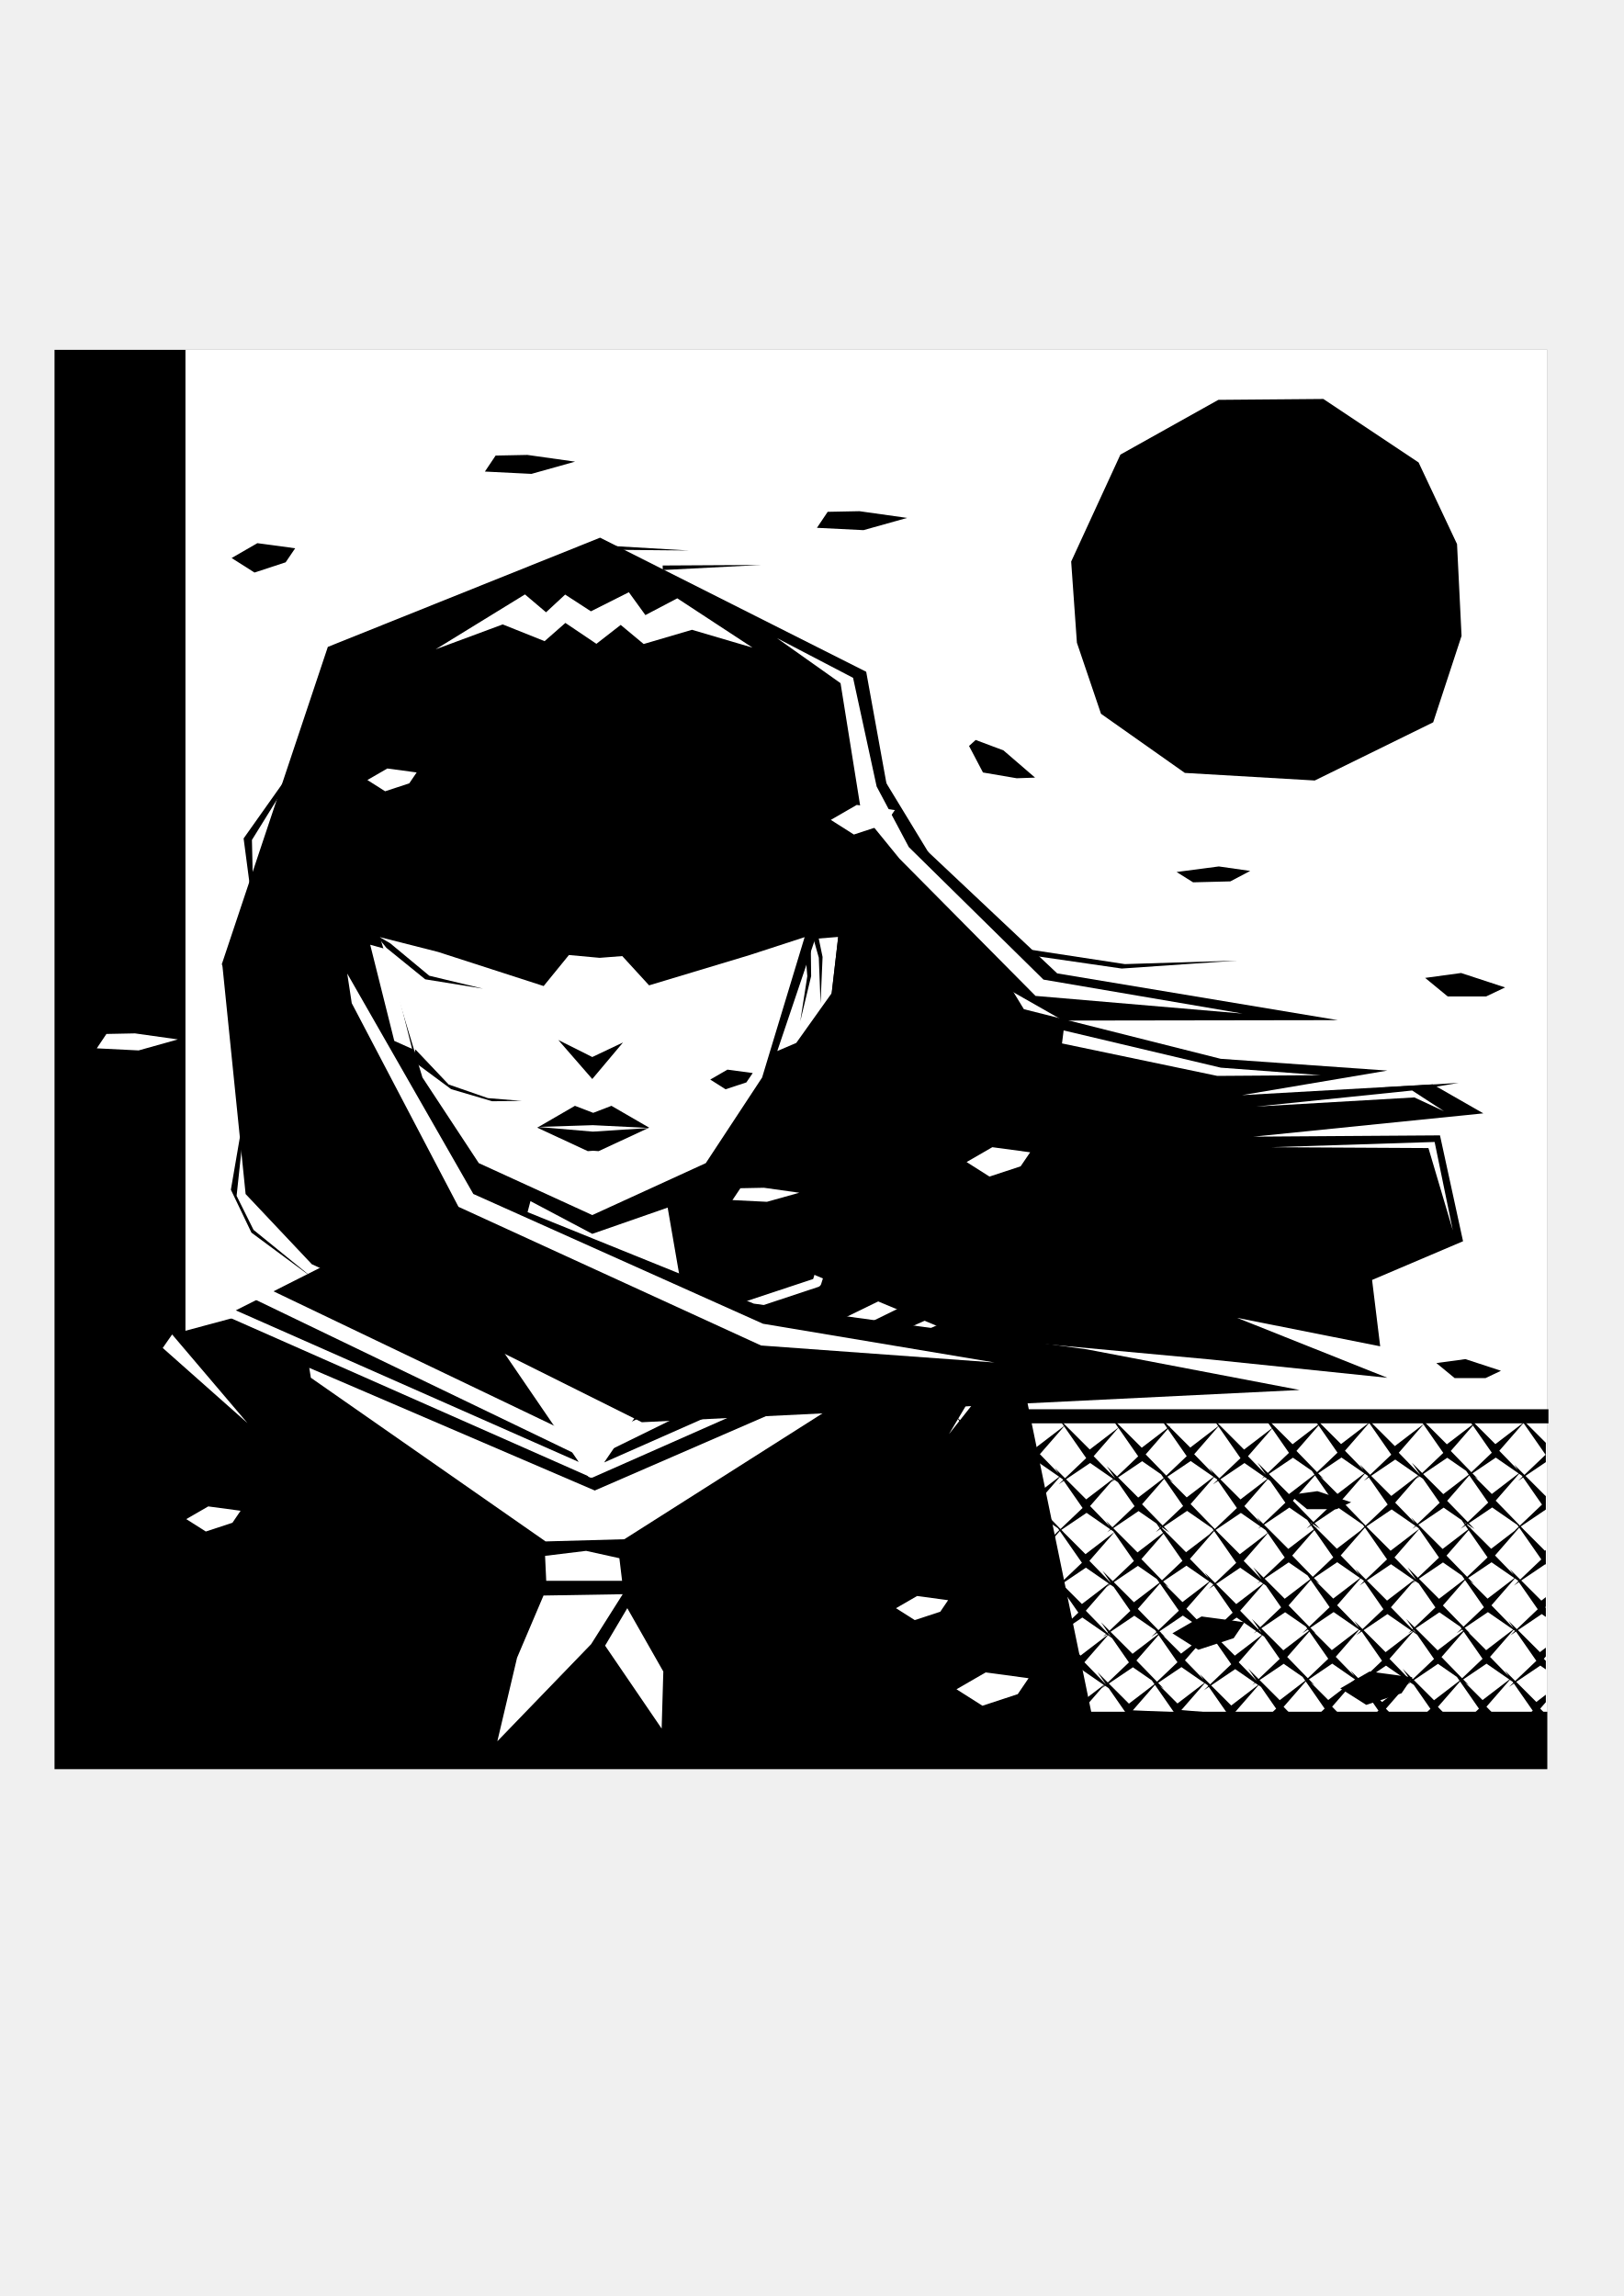
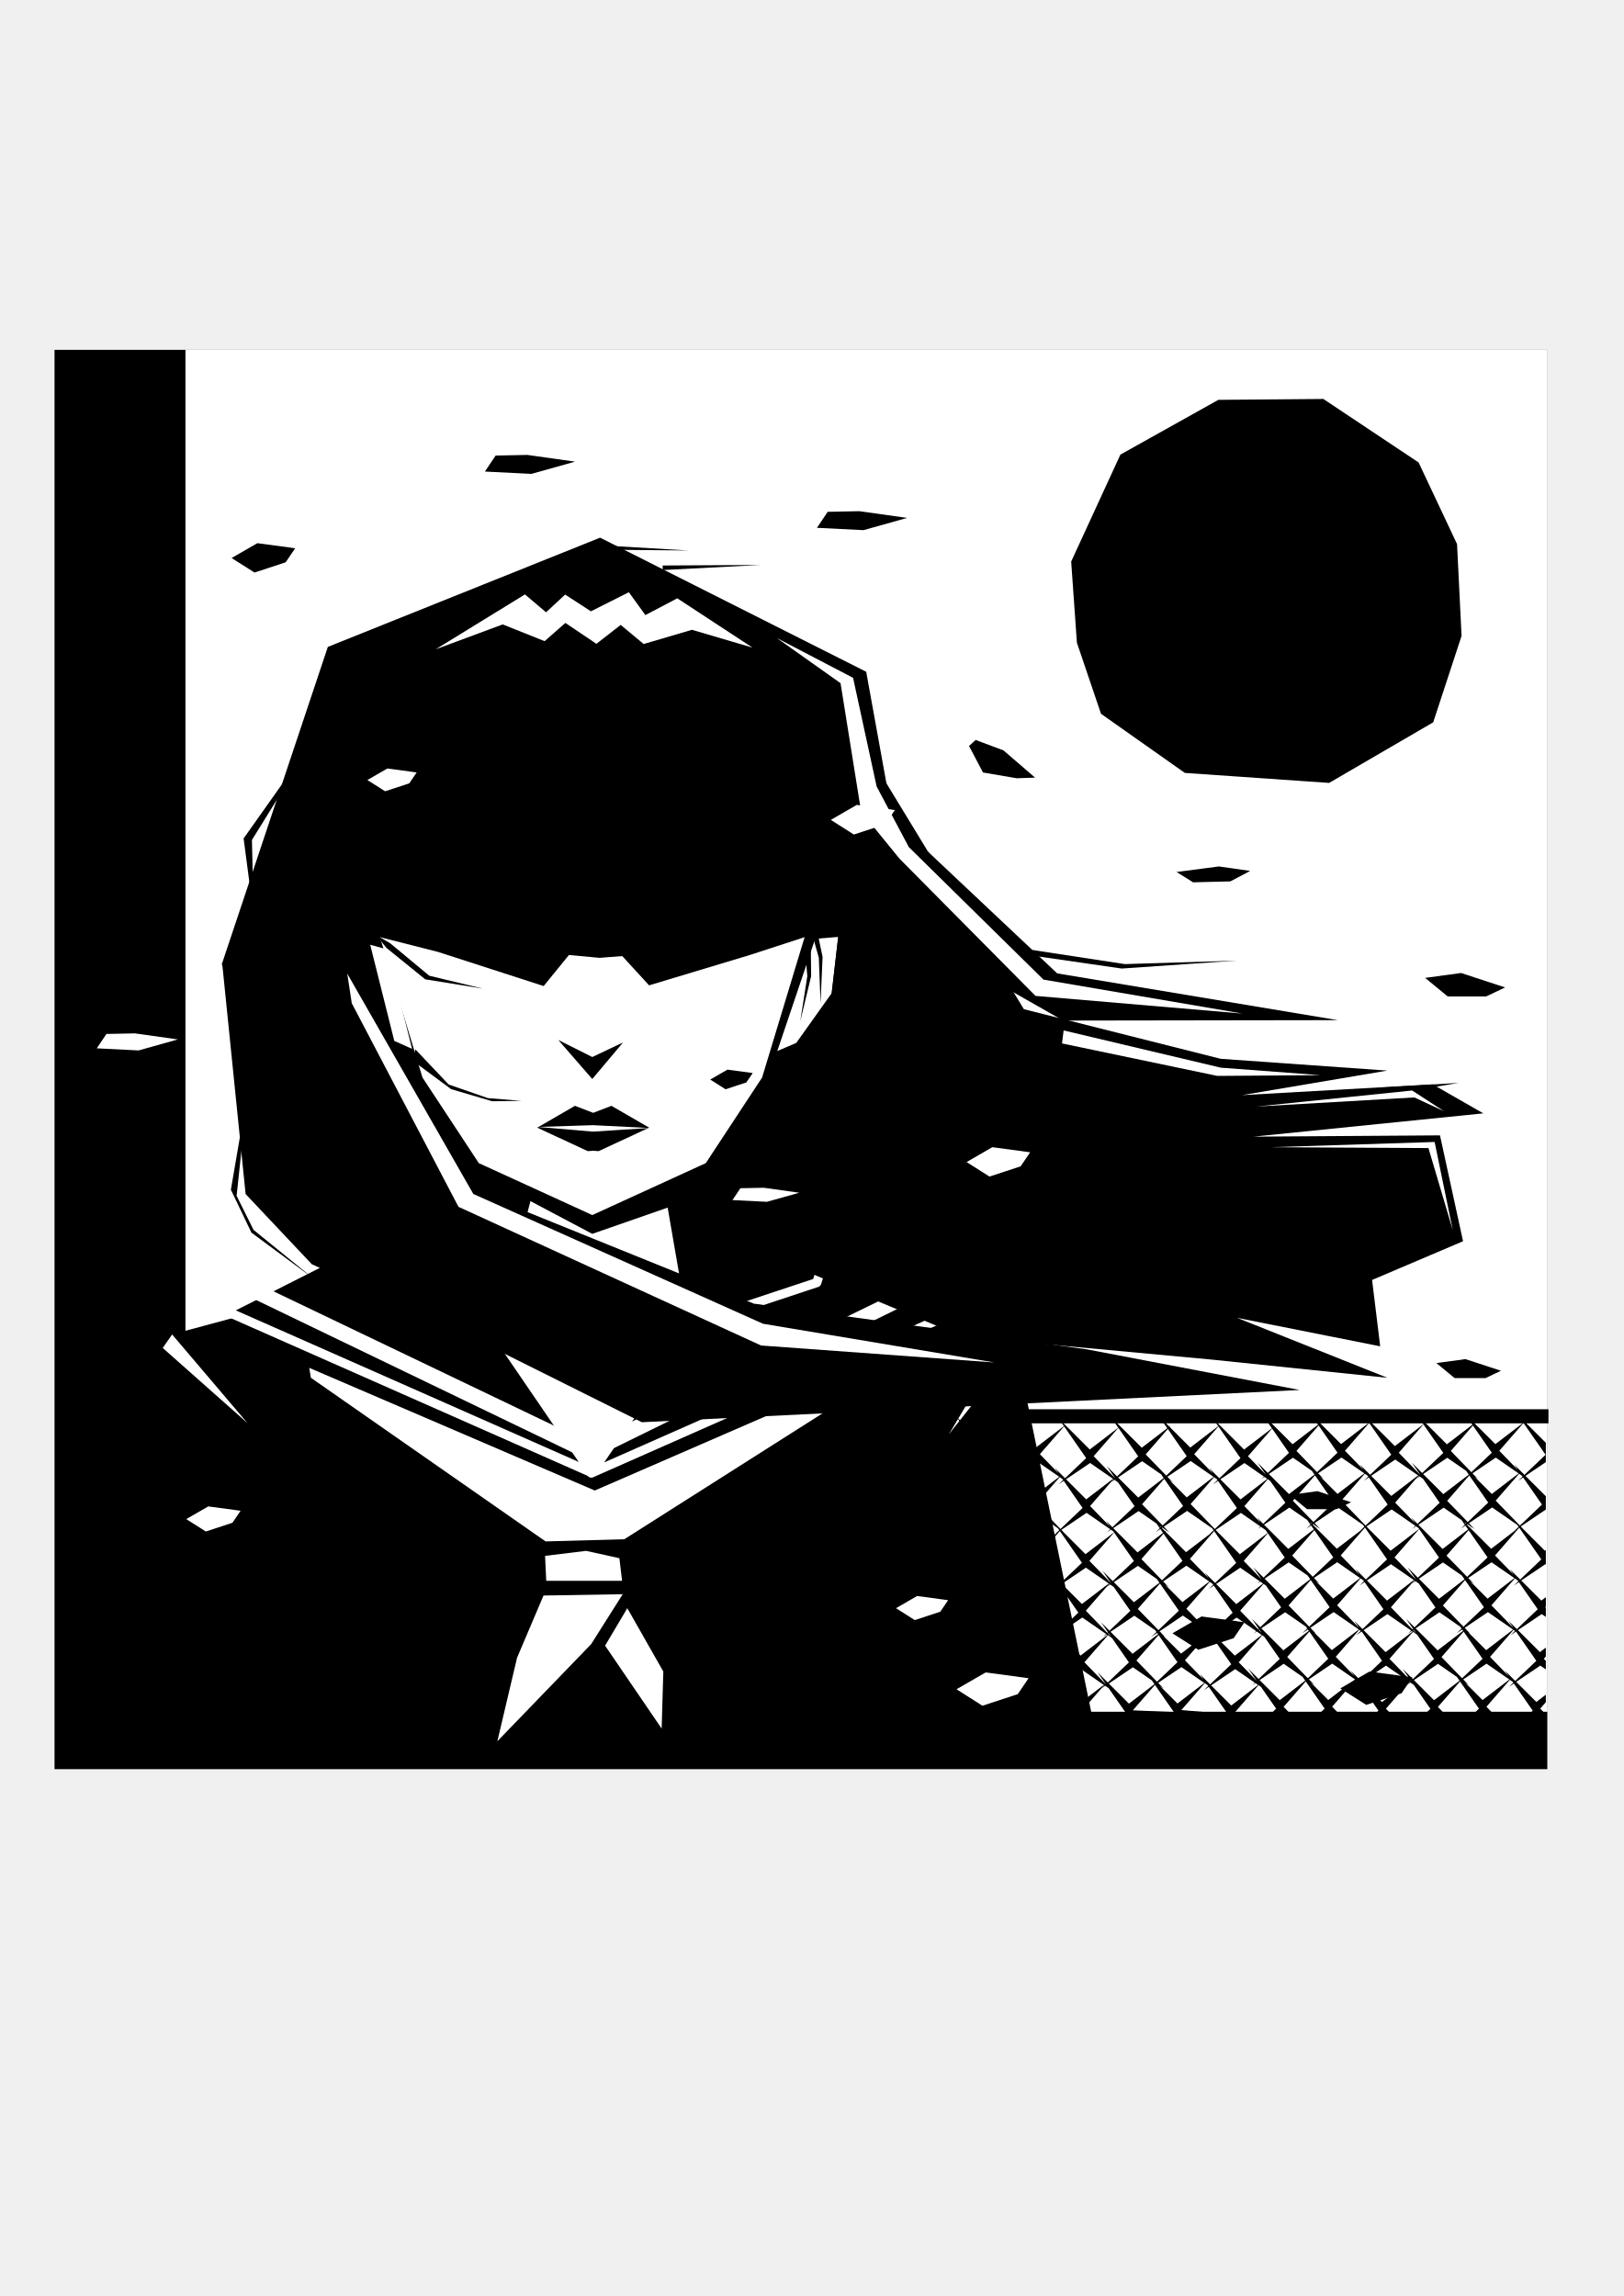
<svg xmlns="http://www.w3.org/2000/svg" width="210mm" height="297mm" viewBox="0 0 210 297" version="1.1" id="svg1">
  <defs id="defs1">
    </defs>
  <g id="layer1">
    <rect style="fill:#000000;stroke-width:0.464;stroke-linecap:round;stroke-linejoin:round" id="rect1-9" width="193.067" height="183.597" x="7.053" y="45.253" />
    <rect style="fill:#ffffff;stroke-width:0.434;stroke-linecap:round;stroke-linejoin:round" id="rect1" width="176.166" height="176.166" x="23.984" y="45.257" />
    <path id="path1" style="fill:#000000;stroke-width:0.277;stroke-linecap:round;stroke-linejoin:round" d="m 42.4,83.68 -13.718,41.061 12.62,21.458 7.198,19.34 -26.364,7.102 -11.425,55.395 65.891,0.014 65.891,-0.014 -11.425,-55.395 -25.119,-6.803 11.874,-46.98 -5.794,-31.961 -34.416,-17.346 z m 6.739,37.545 7.518,1.913 13.655,4.413 3.269,-4.014 3.976,0.364 2.924,-0.227 3.468,3.786 12.969,-3.906 7.147,-2.329 -5.498,18.157 -7.285,11.075 -14.678,6.719 -14.678,-6.719 -7.287,-11.075 z m 19.467,34.146 7.996,4.235 9.749,-3.396 2.943,17.026 -12.692,16.851 -12.692,-16.851 z m 3.599,-20.844 4.397,5.049 3.974,-4.728 -3.974,1.884 z" />
    <path style="fill:#ffffff;stroke-width:0.543;stroke-linecap:round;stroke-linejoin:round" d="m 115.883,208.028 2.728,-1.575 4.012,0.541 -1.011,1.488 -3.303,1.086 z" id="path8-7-0-8" />
    <path style="fill:#000000;stroke-width:0.751;stroke-linecap:round;stroke-linejoin:round" d="m 151.632,211.277 3.773,-2.179 5.549,0.749 -1.398,2.059 -4.568,1.502 z" id="path8-7-0-8-4" />
    <path style="fill:#ffffff;stroke-width:0.566;stroke-linecap:round;stroke-linejoin:round" d="m 24.091,196.504 2.843,-1.642 4.182,0.564 -1.054,1.551 -3.442,1.132 z" id="path8-7-0-8-2" />
    <path style="fill:#000000;fill-opacity:1;stroke-width:0.464;stroke-linecap:round;stroke-linejoin:round" d="m 74.359,143.044 -4.877,2.826 6.541,3.037 0.698,-0.051 0.698,0.051 6.541,-3.037 -4.879,-2.826 -2.36,0.908 z" id="path4" />
    <path style="fill:#ffffff;fill-opacity:1;stroke-width:0.464;stroke-linecap:round;stroke-linejoin:round" d="m 69.592,145.775 7.089,-0.228 7.284,0.362 -7.285,0.473 z" id="path6" />
    <path style="fill:#000000;fill-opacity:1;stroke:#ffffff;stroke-width:1.18;stroke-linecap:round;stroke-linejoin:round;stroke-dasharray:none" d="m 45.841,161.082 -16.719,8.457 47.379,20.948 -13.221,-19.356 -15.939,-5.283 z" id="path11" />
    <path style="fill:#000000;fill-opacity:1;stroke:#ffffff;stroke-width:1.18;stroke-linecap:round;stroke-linejoin:round;stroke-dasharray:none" d="m 107.141,161.146 16.719,8.457 -47.379,20.948 13.221,-19.356 15.939,-5.283 z" id="path11-3" />
    <path style="fill:#ffffff;fill-opacity:1;stroke:none;stroke-width:1.18;stroke-linecap:round;stroke-linejoin:round;stroke-dasharray:none" d="m 119.621,167.57 -40.34,19.809 2.235,-3.386 35.71,-17.426 z" id="path13" />
    <path style="fill:#ffffff;fill-opacity:1;stroke:none;stroke-width:1.207;stroke-linecap:round;stroke-linejoin:round;stroke-dasharray:none" d="m 32.771,167.994 41.658,20.082 -2.308,-3.433 -36.876,-17.667 z" id="path13-7" />
    <path style="fill:#ffffff;fill-opacity:1;stroke:none;stroke-width:1.18;stroke-linecap:round;stroke-linejoin:round;stroke-dasharray:none" d="m 111.285,179.708 -30.538,19.4 -10.185,0.283 -30.356,-21.171 -0.209,-1.28 36.928,15.866 34.574,-15.024 z" id="path14" />
    <path style="fill:#ffffff;fill-opacity:1;stroke:none;stroke-width:1.373;stroke-linecap:round;stroke-linejoin:round;stroke-dasharray:none" d="m 75.804,200.613 4.303,0.95 0.351,2.925 h -9.812 l -0.15,-3.228 z" id="path15" />
    <path style="fill:#ffffff;fill-opacity:1;stroke:none;stroke-width:1.18;stroke-linecap:round;stroke-linejoin:round;stroke-dasharray:none" d="m 80.539,206.219 -4.088,6.465 -12.127,12.556 2.548,-10.797 3.423,-8.053 z" id="path16" />
    <path style="fill:#ffffff;fill-opacity:1;stroke:none;stroke-width:1.18;stroke-linecap:round;stroke-linejoin:round;stroke-dasharray:none" d="m 81.132,208.027 -2.872,4.847 7.313,10.725 0.217,-7.377 z" id="path17" />
    <path style="fill:#ffffff;fill-opacity:1;stroke:none;stroke-width:1.18;stroke-linecap:round;stroke-linejoin:round;stroke-dasharray:none" d="m 130.392,172.672 -7.659,12.841 8.617,-10.887 -0.031,-1.798 z" id="path18" />
    <path style="fill:#ffffff;fill-opacity:1;stroke:none;stroke-width:1.18;stroke-linecap:round;stroke-linejoin:round;stroke-dasharray:none" d="m 22.262,172.62 9.741,11.461 -10.957,-9.716 z" id="path19" />
    <path style="fill:#ffffff;fill-opacity:1;stroke:none;stroke-width:0.635;stroke-linecap:round;stroke-linejoin:round;stroke-dasharray:none" d="m 97.323,83.773 -7.828,-2.305 -6.248,1.839 -2.969,-2.472 -3.142,2.446 -4.012,-2.703 -2.691,2.361 -5.414,-2.168 -8.669,3.218 11.546,-7.097 2.726,2.311 2.471,-2.291 3.333,2.165 4.906,-2.468 2.14,2.956 4.124,-2.17 z" id="path20" />
    <path style="fill:#ffffff;fill-opacity:1;stroke:none;stroke-width:1.18;stroke-linecap:round;stroke-linejoin:round;stroke-dasharray:none" d="m 105.43,121.439 2.971,-0.242 -0.818,7.248 -4.601,6.463 -2.452,1.049 z" id="path21" />
    <path style="fill:#ffffff;fill-opacity:1;stroke:none;stroke-width:0.902;stroke-linecap:round;stroke-linejoin:round;stroke-dasharray:none" d="m 50.062,122.813 -2.182,-0.605 3.114,12.437 2.304,1.032 z" id="path21-0" />
    <path style="fill:#000000;fill-opacity:1;stroke:none;stroke-width:1.104;stroke-linecap:round;stroke-linejoin:round;stroke-dasharray:none" d="m 28.74,124.663 10.347,14.699 27.919,16.936 30.484,12.333 43.077,5.913 27.521,5.258 -85.074,4.172 -20.777,-10.367 -21.906,-10.071 -8.565,-9.081 z" id="path23" />
    <path style="fill:#000000;fill-opacity:1;stroke:none;stroke-width:1.104;stroke-linecap:round;stroke-linejoin:round;stroke-dasharray:none" d="m 53.725,135.746 4.303,4.54 5.07,1.761 4.358,0.359 -3.801,0.047 -5.305,-1.563 -5.001,-3.706 z" id="path27" />
    <path style="fill:#000000;fill-opacity:1;stroke:none;stroke-width:1.104;stroke-linecap:round;stroke-linejoin:round;stroke-dasharray:none" d="m 50.47,122.022 5.052,4.194 6.955,1.672 -7.484,-1.209 -5.017,-4.069 -1.346,-1.667 z" id="path29" />
    <path style="fill:#000000;fill-opacity:1;stroke:none;stroke-width:1.104;stroke-linecap:round;stroke-linejoin:round;stroke-dasharray:none" d="m 31.739,144.032 -1.138,10.652 2.192,4.41 7.683,6.244 -7.957,-5.889 -2.659,-5.552 2.28,-13.293 z" id="path33" />
    <path style="fill:#000000;fill-opacity:1;stroke:none;stroke-width:1.104;stroke-linecap:round;stroke-linejoin:round;stroke-dasharray:none" d="m 38.732,98.732 -6.149,9.92 0.22,9.658 -1.296,-9.854 8.494,-11.994 z" id="path34" />
    <path style="fill:#000000;fill-opacity:1;stroke:none;stroke-width:1.104;stroke-linecap:round;stroke-linejoin:round;stroke-dasharray:none" d="m 126.498,121.814 18.981,2.897 14.483,-0.45 -14.889,1.025 -18.439,-2.672 z" id="path35" />
    <path style="fill:#000000;fill-opacity:1;stroke:none;stroke-width:1.104;stroke-linecap:round;stroke-linejoin:round;stroke-dasharray:none" d="m 56.402,117.755 3.44,1.818 -3.309,-2.039 z" id="path36" />
    <path style="fill:#000000;fill-opacity:1;stroke:none;stroke-width:1.104;stroke-linecap:round;stroke-linejoin:round;stroke-dasharray:none" d="m 60.591,118.504 2.414,2.119 -1.981,-2.075 z" id="path37" />
    <path style="fill:#000000;fill-opacity:1;stroke:none;stroke-width:1.104;stroke-linecap:round;stroke-linejoin:round;stroke-dasharray:none" d="M 76.982,70.497 89.072,71.208 77.893,71.103 Z" id="path38" />
    <path style="fill:#000000;fill-opacity:1;stroke:none;stroke-width:1.104;stroke-linecap:round;stroke-linejoin:round;stroke-dasharray:none" d="m 85.706,73.15 12.696,-0.071 -12.683,0.659 z" id="path39" />
    <path id="path2" style="fill:#000000;stroke-width:1.104;stroke-linecap:round;stroke-linejoin:round" d="m 169.382,182.734 1.086,1.562 -3.299,2.524 -4.064,-4.064 1.392,2.001 -3.597,2.752 -4.064,-4.064 0.722,1.038 -3.614,2.766 -2.674,-2.674 0.156,-0.179 -0.19,0.145 -1.356,-1.356 1.086,1.562 -3.299,2.524 -4.064,-4.064 1.025,1.474 -3.687,2.821 -4.064,-4.064 0.722,1.039 -3.614,2.765 -2.674,-2.674 0.156,-0.179 -0.19,0.145 -1.356,-1.356 1.086,1.562 -3.299,2.524 -4.064,-4.064 3.6,5.176 -2.733,2.601 -1.331,-1.331 1.087,1.563 -0.565,0.538 0.639,-0.432 2.44,3.507 -2.868,2.729 -0.819,-0.819 0.669,0.961 -0.525,0.5 0.593,-0.401 2.863,4.116 -2.733,2.601 -1.331,-1.331 1.087,1.563 -0.565,0.539 0.64,-0.432 2.439,3.507 -2.701,2.571 -1.082,-1.082 0.884,1.271 -0.643,0.612 0.727,-0.491 2.633,3.785 -2.733,2.601 -1.331,-1.331 1.087,1.563 -0.565,0.538 0.639,-0.432 2.44,3.507 10.389,-0.001 -3.145,-0.267 3.027,-3.478 0.363,0.251 0.085,0.122 -0.566,0.539 0.64,-0.432 2.272,3.265 h 3.548 l -2.412,-0.008 3.028,-3.478 0.054,0.037 -0.403,0.383 0.484,-0.327 0.442,0.306 2.147,3.086 10.292,-5.6e-4 -3.042,-0.259 3.028,-3.478 0.361,0.249 0.087,0.125 -0.565,0.538 0.639,-0.432 2.265,3.256 h 1.142 l 3.027,-3.478 0.312,0.216 1.963,2.823 -2.645,2.517 -0.8,-0.8 0.653,0.939 -0.751,0.714 0.849,-0.573 1.917,0.029 -1.721,-0.159 3.012,-2.035 2.939,2.035 -0.231,0.219 0.195,0.003 0.165,-0.112 0.081,0.115 0.369,0.006 -0.253,-0.253 3.012,-2.035 3.44,2.382 2.264,0.034 -1.76,-0.12 3.012,-2.035 3.071,2.127 -0.098,0.092 0.122,0.002 0.057,-0.038 0.057,0.04 0.26,0.004 -0.151,-0.156 0.199,-0.135 0.205,0.294 5.407,0.082 -0.185,0.176 0.259,-0.175 0.022,5.6e-4 -0.02,-0.002 0.588,-0.397 0.286,0.411 2.099,0.032 -1.747,-0.134 0.156,-0.179 -0.19,0.145 -0.409,-0.409 3.012,-2.035 3.503,2.426 -0.259,0.246 0.667,0.01 -0.211,-0.218 0.009,-0.01 0.039,-0.026 0.177,0.254 4.211,0.064 v -0.165 l -4.192,-0.286 3.012,-2.035 1.179,0.817 v -0.95 l -0.726,-0.748 0.726,-0.835 v -0.969 l -1.23,0.941 -2.6,-2.6 3.114,-2.104 0.716,0.496 v -1.106 l -0.263,-0.271 0.263,-0.302 v -1.145 l -0.766,0.587 -2.844,-2.844 3.077,-2.079 0.533,0.369 v -1.168 l -0.08,-0.082 0.08,-0.092 v -1.216 l -0.583,0.446 -2.6,-2.6 3.114,-2.104 0.069,0.048 v -1.883 l -0.12,0.092 -2.867,-2.867 0.038,0.027 -0.293,-0.302 3.242,-2.19 v -1.78 l -0.034,0.026 -2.6,-2.6 2.634,-1.78 v -2.496 l -3.635,-3.635 0.722,1.038 -3.614,2.766 -2.674,-2.674 0.156,-0.179 -0.19,0.145 -1.356,-1.356 1.086,1.562 -3.299,2.524 -4.064,-4.064 1.025,1.474 -3.687,2.821 -4.064,-4.064 0.722,1.039 -3.614,2.765 -2.674,-2.674 0.156,-0.179 -0.19,0.145 z m 26.336,41.591 h -0.013 l 0.046,0.047 z m -0.68,-0.01 -4.067,-0.061 3.823,0.293 z m -0.244,0.232 -0.102,0.096 0.139,-0.094 z m -5.922,-0.325 -0.854,-0.013 0.903,0.083 z m -6.357,-0.096 -0.253,-0.003 0.195,0.201 0.127,-0.097 z m -0.513,-0.008 -0.114,-0.002 -0.31,0.21 0.804,0.055 z m -0.424,0.208 -0.032,-0.002 -0.085,0.081 z m -0.032,-0.002 0.22,-0.21 -4.225,-0.063 z m -6.268,-0.308 -6.199,-0.093 0.155,0.155 0.19,-0.145 -0.156,0.179 5.568,0.429 0.504,-0.48 z m -0.441,0.524 -0.1,0.096 0.138,-0.093 z m -6.127,-0.623 -0.245,-0.003 -0.422,0.285 0.923,0.085 z m -0.668,0.282 -0.069,-0.007 -0.192,0.183 z m -0.069,-0.007 0.296,-0.282 -3.999,-0.06 z m -9.37,-2.729 -2.772,5.7e-4 2.947,0.25 z m -13.064,0.001 -3.339,5.8e-4 3.345,0.01 z m -6.886,5.8e-4 h -2.675 l 2.843,0.242 z m 38.43,-37.402 2.856,4.107 -2.734,2.601 -1.33,-1.331 0.495,0.712 -2.419,-2.491 z m 19.957,0.008 2.856,4.107 -2.733,2.601 -1.331,-1.331 0.494,0.71 -2.418,-2.489 z m -12.939,0.182 2.564,3.687 -2.733,2.601 -1.331,-1.331 1.025,1.474 -0.021,0.017 -2.698,-2.779 z m -13.562,0.141 2.446,3.517 -2.645,2.517 -2.664,-2.744 z m 19.957,0.008 2.446,3.517 -2.644,2.516 -2.664,-2.743 z m -52.871,0.104 2.856,4.107 -2.734,2.601 -1.33,-1.331 0.495,0.712 -2.419,-2.491 z m 19.957,0.008 2.856,4.107 -2.733,2.601 -1.331,-1.331 0.494,0.71 -2.418,-2.489 z m -12.939,0.182 2.564,3.687 -2.733,2.601 -1.331,-1.331 1.025,1.474 -0.021,0.017 -2.698,-2.779 z m 19.88,0.095 2.185,3.141 -2.733,2.601 -1.331,-1.331 1.087,1.563 -5.6e-4,5.8e-4 -2.325,-2.394 z m -33.443,0.046 2.446,3.517 -2.645,2.517 -2.664,-2.744 z m 19.957,0.008 2.446,3.517 -2.644,2.516 -2.664,-2.743 z m 22.461,3.696 2.957,2.048 -3.471,2.656 -2.252,-2.252 0.48,0.333 -0.728,-0.75 z m 19.957,0.008 2.958,2.048 -3.472,2.657 -2.25,-2.251 0.479,0.332 -0.728,-0.75 z m -26.233,0.014 2.445,1.694 0.339,0.487 -3.298,2.524 -2.6,-2.6 z m 19.957,0.008 2.447,1.695 0.338,0.486 -3.299,2.524 -2.6,-2.6 z m -6.726,0.232 2.957,2.048 -3.471,2.657 -2.6,-2.6 z m -46.414,0.181 2.957,2.048 -3.471,2.656 -2.252,-2.252 0.48,0.333 -0.728,-0.75 z m 19.957,0.008 2.958,2.048 -3.472,2.657 -2.25,-2.251 0.479,0.332 -0.728,-0.75 z m -26.233,0.014 2.445,1.694 0.339,0.487 -3.298,2.524 -2.6,-2.6 z m 19.957,0.008 2.447,1.695 0.338,0.486 -3.299,2.524 -2.6,-2.6 z m -6.726,0.232 2.957,2.048 -3.471,2.657 -2.6,-2.6 z m 19.957,0.007 2.528,1.752 -0.316,0.3 0.379,-0.256 0.365,0.253 -3.471,2.656 -2.6,-2.6 z m 15.562,1.38 0.363,0.251 0.085,0.122 -0.566,0.539 0.64,-0.432 2.44,3.507 -2.855,2.717 -3.133,-3.226 z m 19.957,0.007 0.361,0.249 0.086,0.125 -0.565,0.538 0.639,-0.433 2.44,3.507 -2.855,2.717 -3.133,-3.226 z m -12.835,0.062 0.051,0.073 -0.007,0.007 -0.06,-0.062 z m -13.557,0.151 2.44,3.507 -2.644,2.517 -2.664,-2.743 2.834,-3.257 z m 19.957,0.007 2.44,3.507 -2.645,2.517 -2.664,-2.744 2.836,-3.258 z m -6.567,0.034 0.054,0.037 -0.402,0.383 0.484,-0.327 0.442,0.306 2.153,3.096 -2.867,2.729 -0.819,-0.819 0.504,0.725 -2.575,-2.652 z m -46.414,0.183 0.363,0.251 0.085,0.122 -0.566,0.539 0.64,-0.432 2.44,3.507 -2.855,2.717 -3.133,-3.226 z m 19.957,0.007 0.361,0.249 0.087,0.125 -0.565,0.538 0.639,-0.433 2.44,3.507 -2.855,2.717 -3.133,-3.226 z m -12.835,0.062 0.051,0.073 -0.007,0.007 -0.06,-0.062 z m -13.557,0.151 2.44,3.507 -2.644,2.517 -2.664,-2.743 2.834,-3.257 z m 19.957,0.007 2.44,3.507 -2.645,2.517 -2.664,-2.744 2.836,-3.258 z m -6.567,0.034 0.054,0.037 -0.402,0.383 0.484,-0.327 0.442,0.306 2.153,3.096 -2.867,2.729 -0.819,-0.819 0.504,0.725 -2.575,-2.652 z m 19.957,0.007 0.311,0.215 1.964,2.824 -2.868,2.729 -0.819,-0.819 0.474,0.682 -2.09,-2.152 z m 9.066,3.648 3.249,2.25 0.175,0.251 -0.525,0.5 0.223,-0.151 -3.258,2.493 -2.674,-2.674 0.135,-0.155 0.391,0.27 -0.728,-0.75 z m 19.957,0.007 3.249,2.25 0.175,0.252 -0.525,0.5 0.227,-0.153 -3.261,2.495 -2.675,-2.674 0.135,-0.155 0.391,0.271 -0.728,-0.75 z m -26.233,0.015 2.316,1.604 0.429,0.616 -0.525,0.5 0.594,-0.401 0.349,0.502 -3.299,2.524 -3.134,-3.134 z m 19.957,0.008 2.317,1.604 0.428,0.615 -0.525,0.5 0.593,-0.401 0.349,0.502 -3.299,2.524 -3.134,-3.134 z m -6.725,0.231 3.071,2.127 -0.403,0.383 0.484,-0.327 0.312,0.216 0.086,0.124 -3.687,2.821 -2.867,-2.867 0.039,0.027 -0.293,-0.302 z m -46.414,0.182 3.249,2.25 0.175,0.251 -0.525,0.5 0.223,-0.151 -3.258,2.493 -2.674,-2.674 0.135,-0.155 0.391,0.27 -0.728,-0.75 z m 19.957,0.007 3.249,2.25 0.175,0.252 -0.525,0.5 0.227,-0.153 -3.261,2.495 -2.675,-2.674 0.135,-0.155 0.391,0.271 -0.728,-0.75 z m -26.233,0.015 2.316,1.604 0.429,0.616 -0.525,0.5 0.594,-0.401 0.349,0.502 -3.299,2.524 -3.134,-3.134 z m 19.957,0.008 2.317,1.604 0.428,0.615 -0.525,0.5 0.593,-0.401 0.349,0.502 -3.299,2.524 -3.134,-3.134 z m -6.725,0.231 3.071,2.127 -0.403,0.383 0.484,-0.327 0.312,0.216 0.086,0.124 -3.687,2.821 -2.867,-2.867 0.039,0.027 -0.293,-0.302 z m 19.957,0.008 2.528,1.751 -0.316,0.301 0.379,-0.256 0.607,0.421 0.261,0.375 -3.597,2.753 -2.867,-2.867 0.039,0.027 -0.293,-0.302 z m 8.928,1.152 0.28,0.194 -0.044,0.042 z m 19.959,0.009 0.278,0.193 -0.044,0.042 z m -19.533,0.286 0.511,0.354 -0.163,0.125 -0.426,-0.426 z m 19.956,0.008 0.511,0.354 -0.163,0.124 -0.426,-0.426 z m -59.84,0.14 0.28,0.194 -0.044,0.042 z m 19.959,0.009 0.278,0.193 -0.044,0.041 z m -19.533,0.285 0.511,0.354 -0.163,0.125 -0.426,-0.426 z m 19.956,0.008 0.511,0.354 -0.163,0.124 -0.426,-0.426 z m 26.193,0.002 2.857,4.107 -2.733,2.601 -1.331,-1.331 0.495,0.712 -2.419,-2.491 z m 19.957,0.008 2.856,4.107 -2.733,2.601 -1.331,-1.331 0.495,0.712 -2.419,-2.491 z m -12.939,0.181 2.564,3.687 -2.734,2.601 -1.331,-1.331 1.025,1.474 -0.021,0.017 -2.698,-2.779 z m -13.562,0.141 2.446,3.517 -2.645,2.516 -2.664,-2.743 z m 19.956,0.008 2.446,3.517 -2.644,2.516 -2.664,-2.743 z m -52.871,0.105 2.857,4.107 -2.733,2.601 -1.331,-1.331 0.495,0.712 -2.419,-2.491 z m 19.957,0.008 2.856,4.107 -2.733,2.601 -1.331,-1.331 0.495,0.712 -2.419,-2.491 z m -12.939,0.181 2.564,3.687 -2.734,2.601 -1.331,-1.331 1.025,1.474 -0.021,0.017 -2.698,-2.779 z m 19.88,0.094 2.185,3.142 -2.733,2.601 -1.331,-1.331 1.087,1.563 -5.8e-4,5.8e-4 -2.325,-2.394 z m -33.442,0.047 2.446,3.517 -2.645,2.516 -2.664,-2.743 z m 19.956,0.008 2.446,3.517 -2.644,2.516 -2.664,-2.743 z m 22.462,3.696 2.957,2.048 -3.471,2.656 -2.252,-2.252 0.48,0.333 -0.728,-0.75 z m 19.957,0.008 2.958,2.048 -3.472,2.656 -2.25,-2.251 0.479,0.332 -0.728,-0.75 z m -26.233,0.014 2.446,1.693 0.338,0.487 -3.298,2.524 -2.6,-2.6 z m 19.957,0.008 2.447,1.695 0.338,0.486 -3.299,2.524 -2.6,-2.6 z m -6.726,0.231 2.957,2.048 -3.471,2.656 -2.6,-2.6 z m -46.414,0.182 2.957,2.048 -3.471,2.656 -2.252,-2.252 0.48,0.333 -0.728,-0.75 z m 19.957,0.008 2.958,2.048 -3.472,2.656 -2.25,-2.251 0.479,0.332 -0.728,-0.75 z m -26.233,0.014 2.446,1.694 0.338,0.487 -3.298,2.524 -2.6,-2.6 z m 19.957,0.008 2.447,1.695 0.338,0.486 -3.299,2.524 -2.6,-2.6 z m -6.726,0.231 2.957,2.048 -3.471,2.656 -2.6,-2.6 z m 19.957,0.008 2.528,1.751 -0.315,0.3 0.379,-0.256 0.366,0.253 -3.471,2.656 -2.6,-2.6 z m 15.563,1.379 0.361,0.25 0.086,0.124 -0.566,0.539 0.64,-0.433 2.44,3.508 -2.701,2.571 -1.082,-1.082 0.668,0.96 -2.873,-2.958 z m 19.957,0.008 0.362,0.25 0.086,0.123 -0.565,0.538 0.639,-0.432 2.44,3.507 -2.701,2.571 -1.082,-1.082 0.668,0.96 -2.872,-2.958 z m -12.835,0.062 0.051,0.073 -0.007,0.007 -0.06,-0.062 z m -13.556,0.15 2.439,3.507 -2.644,2.517 -2.664,-2.744 2.835,-3.257 z m 19.957,0.008 2.44,3.507 -2.645,2.517 -2.664,-2.744 2.836,-3.258 z m -6.567,0.034 0.054,0.037 -0.402,0.383 0.483,-0.327 0.442,0.306 2.154,3.097 -2.701,2.571 -1.082,-1.082 0.884,1.271 -0.084,0.08 -2.774,-2.856 z m -46.414,0.181 0.361,0.25 0.087,0.124 -0.566,0.539 0.64,-0.433 2.44,3.508 -2.701,2.571 -1.082,-1.082 0.668,0.96 -2.873,-2.958 z m 19.957,0.008 0.362,0.25 0.086,0.123 -0.565,0.538 0.639,-0.432 2.44,3.507 -2.701,2.571 -1.082,-1.082 0.668,0.96 -2.872,-2.958 z m -12.835,0.062 0.051,0.073 -0.007,0.007 -0.06,-0.062 z m -13.556,0.15 2.439,3.507 -2.644,2.517 -2.664,-2.744 2.835,-3.257 z m 19.957,0.008 2.44,3.507 -2.645,2.517 -2.664,-2.744 2.836,-3.258 z m -6.567,0.034 0.054,0.037 -0.402,0.383 0.483,-0.327 0.442,0.306 2.154,3.097 -2.701,2.571 -1.082,-1.082 0.884,1.271 -0.084,0.08 -2.774,-2.856 z m 19.957,0.004 0.312,0.216 1.963,2.823 -2.701,2.571 -1.082,-1.082 0.884,1.271 -0.078,0.074 -2.324,-2.394 z m 9.066,3.649 3.254,2.254 -3.488,2.669 -2.328,-2.329 0.277,0.192 -0.575,-0.592 0.108,-0.124 -0.131,0.1 -0.13,-0.134 z m 19.957,0.008 3.255,2.254 -3.488,2.669 -2.329,-2.329 0.277,0.192 -0.575,-0.592 0.108,-0.124 -0.131,0.1 -0.13,-0.134 z m -26.233,0.015 2.695,1.866 0.168,0.241 -0.643,0.612 0.727,-0.491 0.119,0.171 -3.299,2.524 -2.843,-2.843 z m 19.957,0.007 2.695,1.866 0.168,0.241 -0.643,0.612 0.727,-0.491 0.119,0.171 -3.299,2.524 -2.844,-2.844 z m -6.725,0.232 3.071,2.127 -0.403,0.383 0.484,-0.327 0.102,0.071 -3.487,2.669 -2.844,-2.843 z m -46.414,0.182 3.254,2.254 -3.488,2.669 -2.328,-2.329 0.277,0.192 -0.575,-0.592 0.108,-0.124 -0.131,0.1 -0.13,-0.134 z m 19.957,0.008 3.255,2.254 -3.488,2.669 -2.329,-2.329 0.277,0.192 -0.575,-0.592 0.108,-0.124 -0.131,0.1 -0.13,-0.134 z m -26.233,0.015 2.695,1.866 0.168,0.241 -0.643,0.612 0.727,-0.491 0.119,0.171 -3.299,2.524 -2.843,-2.843 z m 19.957,0.007 2.695,1.866 0.168,0.241 -0.643,0.612 0.727,-0.491 0.119,0.171 -3.299,2.524 -2.844,-2.844 z m -6.725,0.232 3.071,2.127 -0.403,0.383 0.484,-0.327 0.102,0.071 -3.487,2.669 -2.844,-2.843 z m 19.957,0.007 2.528,1.751 -0.315,0.3 0.378,-0.256 0.664,0.459 -3.488,2.669 -2.844,-2.844 z m 2.94,1.559 0.296,0.425 -0.366,-0.377 z m 19.957,0.01 0.058,0.083 -0.061,0.046 -0.075,-0.077 z m -7.04,0.014 0.192,0.134 -0.604,0.575 0.726,-0.491 0.002,5.8e-4 2.632,3.784 -2.733,2.601 -1.331,-1.331 0.496,0.714 -2.42,-2.493 z m 19.957,0.007 0.193,0.134 -0.605,0.576 0.726,-0.491 0.002,0.001 2.632,3.784 -2.733,2.601 -1.331,-1.331 0.494,0.71 -2.418,-2.489 z m -12.848,0.078 0.254,0.366 -0.302,-0.312 z m -13.562,0.141 2.446,3.516 -2.645,2.517 -2.664,-2.744 z m 19.957,0.008 2.446,3.516 -2.645,2.517 -2.664,-2.744 z m -6.548,0.027 0.531,0.367 2.186,3.143 -2.733,2.601 -1.331,-1.331 1.025,1.474 -0.021,0.016 -2.698,-2.778 z m -39.374,0.168 0.058,0.084 -0.06,0.046 -0.075,-0.078 z m -7.04,0.014 0.192,0.134 -0.604,0.575 0.726,-0.491 0.002,10e-4 2.632,3.784 -2.733,2.601 -1.331,-1.331 0.496,0.713 -2.42,-2.493 z m 19.957,0.007 0.193,0.134 -0.605,0.576 0.726,-0.491 0.002,0.001 2.632,3.784 -2.733,2.601 -1.331,-1.331 0.494,0.71 -2.418,-2.489 z m -12.849,0.078 0.254,0.366 -0.302,-0.312 z m -13.562,0.141 2.446,3.516 -2.645,2.517 -2.664,-2.744 z m 19.957,0.008 2.446,3.516 -2.645,2.517 -2.664,-2.744 z m -6.548,0.027 0.531,0.367 2.186,3.143 -2.733,2.601 -1.331,-1.331 1.025,1.474 -0.021,0.016 -2.698,-2.778 z m 19.957,0.004 0.266,0.184 1.995,2.869 -2.733,2.601 -1.331,-1.331 1.087,1.563 -5.8e-4,5.6e-4 -2.325,-2.394 z m 9.052,3.665 2.957,2.048 -3.471,2.656 -2.251,-2.25 0.48,0.332 -0.728,-0.75 z m 19.957,0.007 2.958,2.048 -3.472,2.657 -2.251,-2.251 0.48,0.333 -0.728,-0.75 z m -26.233,0.015 2.445,1.694 0.339,0.487 -3.299,2.524 -2.6,-2.6 z m 19.957,0.007 2.446,1.694 0.338,0.488 -3.298,2.523 -2.6,-2.6 z m -6.726,0.232 2.958,2.048 -3.472,2.657 -2.6,-2.6 z m -46.414,0.183 2.957,2.048 -3.471,2.656 -2.251,-2.25 0.48,0.332 -0.728,-0.75 z m 19.957,0.007 2.958,2.048 -3.472,2.657 -2.251,-2.251 0.48,0.333 -0.728,-0.75 z m -26.233,0.015 2.445,1.694 0.339,0.487 -3.299,2.524 -2.6,-2.6 z m 19.957,0.007 2.446,1.694 0.338,0.488 -3.298,2.523 -2.6,-2.6 z m -6.726,0.232 2.958,2.048 -3.472,2.657 -2.6,-2.6 z m 19.957,0.008 2.528,1.751 -0.315,0.3 0.378,-0.256 0.366,0.253 -3.471,2.656 -2.6,-2.6 z m 15.562,1.379 0.363,0.251 0.085,0.122 -0.566,0.539 0.64,-0.432 2.44,3.507 -2.645,2.517 -0.8,-0.8 0.653,0.94 -0.064,0.06 -3.133,-3.226 z m 19.957,0.007 0.361,0.249 0.087,0.125 -0.565,0.538 0.639,-0.432 2.44,3.507 -2.645,2.517 -0.8,-0.8 0.653,0.939 -0.063,0.06 -3.133,-3.227 z m -12.835,0.063 0.051,0.073 -0.007,0.006 -0.06,-0.061 z m -13.556,0.15 2.439,3.507 -2.644,2.516 -2.664,-2.743 2.834,-3.256 z m 19.957,0.007 2.439,3.507 -2.644,2.516 -2.664,-2.743 2.836,-3.259 z m -6.566,0.034 0.054,0.037 -0.403,0.383 0.484,-0.327 0.442,0.306 2.153,3.096 -2.645,2.517 -0.799,-0.799 0.653,0.939 -0.192,0.183 -2.774,-2.856 z m -39.293,0.252 0.051,0.073 -0.007,0.006 -0.06,-0.062 z m -13.556,0.15 2.439,3.507 -5.308,-0.227 2.834,-3.256 z m 19.957,0.007 2.439,3.507 -5.308,-0.227 2.836,-3.259 z m 36.136,3.718 2.939,2.035 -0.527,0.502 -5.423,-0.501 z m -9.933,2.399 -0.042,0.029 -0.007,0.008 0.259,0.267 z m -0.102,0.098 0.327,0.226 z m 7.009,0.199 -0.053,0.061 0.344,0.239 z" />
    <path id="path3" style="fill:#000000;stroke-width:1.104;stroke-linecap:round;stroke-linejoin:round" d="m 129.572,182.294 -1.054,1.825 h 71.749 v -1.825 z" />
    <path style="fill:#000000;stroke-width:0.68;stroke-linecap:round;stroke-linejoin:round" d="m 62.714,60.998 1.388,-2.069 4.105,-0.082 6.174,0.869 -5.646,1.583 z" id="path7" />
    <path style="fill:#000000;stroke-width:0.68;stroke-linecap:round;stroke-linejoin:round" d="m 105.659,68.276 1.388,-2.069 4.105,-0.082 6.174,0.869 -5.646,1.583 z" id="path7-3" />
    <path style="fill:#ffffff;stroke-width:0.611;stroke-linecap:round;stroke-linejoin:round" d="m 12.517,135.607 1.247,-1.859 3.689,-0.074 5.549,0.781 -5.074,1.423 z" id="path7-9" />
    <path style="fill:#ffffff;stroke-width:0.504;stroke-linecap:round;stroke-linejoin:round" d="m 94.731,155.237 1.028,-1.533 3.042,-0.061 4.575,0.644 -4.184,1.173 z" id="path7-9-4" />
    <path style="fill:#000000;stroke-width:0.662;stroke-linecap:round;stroke-linejoin:round" d="m 29.957,72.183 3.327,-1.921 4.893,0.66 -1.233,1.815 -4.028,1.325 z" id="path8" />
    <path style="fill:#ffffff;stroke-width:0.662;stroke-linecap:round;stroke-linejoin:round" d="m 89.897,132.148 3.327,-1.921 4.893,0.66 -1.233,1.815 -4.028,1.325 z" id="path8-6" />
    <path style="fill:#ffffff;stroke-width:0.514;stroke-linecap:round;stroke-linejoin:round" d="m 47.516,100.899 2.579,-1.489 3.793,0.512 -0.956,1.407 -3.123,1.027 z" id="path8-7" />
    <path style="fill:#000000;stroke-width:0.585;stroke-linecap:round;stroke-linejoin:round" d="m 126.189,95.719 3.594,1.349 4.085,3.521 -2.373,0.082 -4.363,-0.746 -1.802,-3.431 z" id="path9" />
    <path style="fill:#ffffff;stroke-width:0.525;stroke-linecap:round;stroke-linejoin:round" d="m 152.007,152.01 3.226,1.211 3.667,3.161 -2.131,0.074 -3.916,-0.67 -1.618,-3.08 z" id="path9-7" />
    <path style="fill:#000000;stroke-width:0.612;stroke-linecap:round;stroke-linejoin:round" d="m 188.97,125.863 5.691,1.867 -2.462,1.168 h -4.96 l -2.92,-2.403 z" id="path10" />
    <path style="fill:#000000;stroke-width:0.47;stroke-linecap:round;stroke-linejoin:round" d="m 170.378,192.89 4.371,1.434 -1.891,0.897 h -3.809 l -2.243,-1.846 z" id="path10-2" />
    <path style="fill:#000000;stroke-width:0.494;stroke-linecap:round;stroke-linejoin:round" d="m 189.529,175.809 4.596,1.508 -1.989,0.944 h -4.005 l -2.358,-1.941 z" id="path10-4" />
    <path style="fill:#000000;stroke-width:0.448;stroke-linecap:round;stroke-linejoin:round" d="m 157.636,112.08 4.059,0.579 -2.57,1.353 -4.817,0.121 -2.136,-1.335 z" id="path12" />
    <path style="fill:#000000;stroke-width:0.751;stroke-linecap:round;stroke-linejoin:round" d="m 173.344,218.403 3.773,-2.179 5.549,0.749 -1.398,2.059 -4.568,1.502 z" id="path8-7-0-8-1" />
    <path style="fill:#ffffff;stroke-width:0.751;stroke-linecap:round;stroke-linejoin:round" d="m 123.708,218.516 3.773,-2.179 5.549,0.749 -1.398,2.059 -4.568,1.502 z" id="path8-7-0-8-1-7" />
    <path style="fill:#000000;fill-opacity:1;stroke:none;stroke-width:1.104;stroke-linecap:round;stroke-linejoin:round;stroke-dasharray:none" d="m 111.389,95.973 21.032,34.57 25.454,6.419 21.556,1.525 -18.802,3.177 24.668,-1.394 6.546,3.749 -29.722,3.013 24.118,-0.165 2.983,13.695 -11.765,5.006 1.049,8.584 -18.506,-3.681 19.433,7.753 -22.84,-2.365 -32.135,-2.978 -21.104,-8.792 z" id="path22" />
    <path style="fill:#000000;stroke-width:0.443;stroke-linecap:round;stroke-linejoin:round" d="m 91.86,139.647 2.223,-1.284 3.27,0.441 -0.824,1.213 -2.692,0.885 z" id="path8-6-6" />
    <path style="fill:#ffffff;stroke-width:0.662;stroke-linecap:round;stroke-linejoin:round" d="m 125.014,150.317 3.327,-1.921 4.893,0.66 -1.233,1.815 -4.028,1.325 z" id="path8-6-6-6" />
    <path style="fill:#ffffff;stroke-width:0.668;stroke-linecap:round;stroke-linejoin:round" d="m 107.453,106.057 3.353,-1.936 4.931,0.665 -1.242,1.83 -4.06,1.335 z" id="path8-7-0" />
    <path style="fill:#000000;stroke-width:1.104;stroke-linecap:round;stroke-linejoin:round" d="m 119.942,110.099 16.793,15.816 36.293,6.047 -35.526,0.055 L 118.815,121.381 Z" id="path5" />
    <path style="fill:#000000;stroke-width:1.104;stroke-linecap:round;stroke-linejoin:round" d="m 179.125,140.651 9.533,-0.574 -9.667,1.618 v -0.133 z" id="path32" />
    <path style="fill:#ffffff;stroke-width:1.104;stroke-linecap:round;stroke-linejoin:round" d="m 100.47,82.535 8.241,5.836 2.66,16.609 4.959,6.087 17.597,17.759 26.777,2.286 -25.75,-4.395 -17.415,-17.144 -4.159,-7.833 -3.049,-14.06 z" id="path43" />
    <path id="path44" style="fill:#ffffff;stroke-width:1.104;stroke-linecap:round;stroke-linejoin:round" d="m 44.91,125.938 0.584,3.83 13.805,26.342 39.135,17.938 30.195,2.198 -29.948,-5.012 -37.464,-16.788 z" />
    <path style="fill:#ffffff;stroke-width:1.104;stroke-linecap:round;stroke-linejoin:round" d="m 137.564,133.292 -0.211,1.68 20.088,4.202 13.351,-0.094 -12.9,-0.971 z" id="path46" />
    <path style="fill:#ffffff;stroke-width:0.969;stroke-linecap:round;stroke-linejoin:round" d="m 162.466,143.141 20.455,-1.183 3.842,1.786 -4.123,-2.681 z" id="path47" />
    <path style="fill:#ffffff;stroke:none;stroke-width:1.034;stroke-linecap:round;stroke-linejoin:round" d="m 164.357,148.398 20.389,0.11 3.153,10.647 -2.353,-11.434 z" id="path50" />
    <path style="fill:#000000;fill-opacity:1;stroke:none;stroke-width:0.911;stroke-linecap:round;stroke-linejoin:round" d="m 104.234,118.602 -0.046,4.938 0.224,2.731 -0.913,5.849 1.409,-5.851 -0.039,-3.422 z" id="path53" />
    <path style="fill:#000000;fill-opacity:1;stroke:none;stroke-width:0.911;stroke-linecap:round;stroke-linejoin:round" d="m 104.255,116.395 0.902,4.855 0.743,2.637 0.226,5.916 0.261,-6.013 -0.695,-3.351 z" id="path53-1" />
-     <path style="fill:#000000;fill-opacity:1;stroke:none;stroke-width:0.994;stroke-linecap:round;stroke-linejoin:round" d="m 144.907,58.804 -6.368,13.838 0.741,10.497 3.117,9.193 10.843,7.649 16.802,0.981 15.318,-7.526 3.669,-11.177 -0.585,-11.88 -4.972,-10.558 -12.317,-8.213 -13.582,0.114 z" id="path54" />
+     <path style="fill:#000000;fill-opacity:1;stroke:none;stroke-width:0.994;stroke-linecap:round;stroke-linejoin:round" d="m 144.907,58.804 -6.368,13.838 0.741,10.497 3.117,9.193 10.843,7.649 18.66,1.294 13.461,-7.839 3.669,-11.177 -0.585,-11.88 -4.972,-10.558 -12.317,-8.213 -13.582,0.114 z" id="path54" />
  </g>
</svg>
